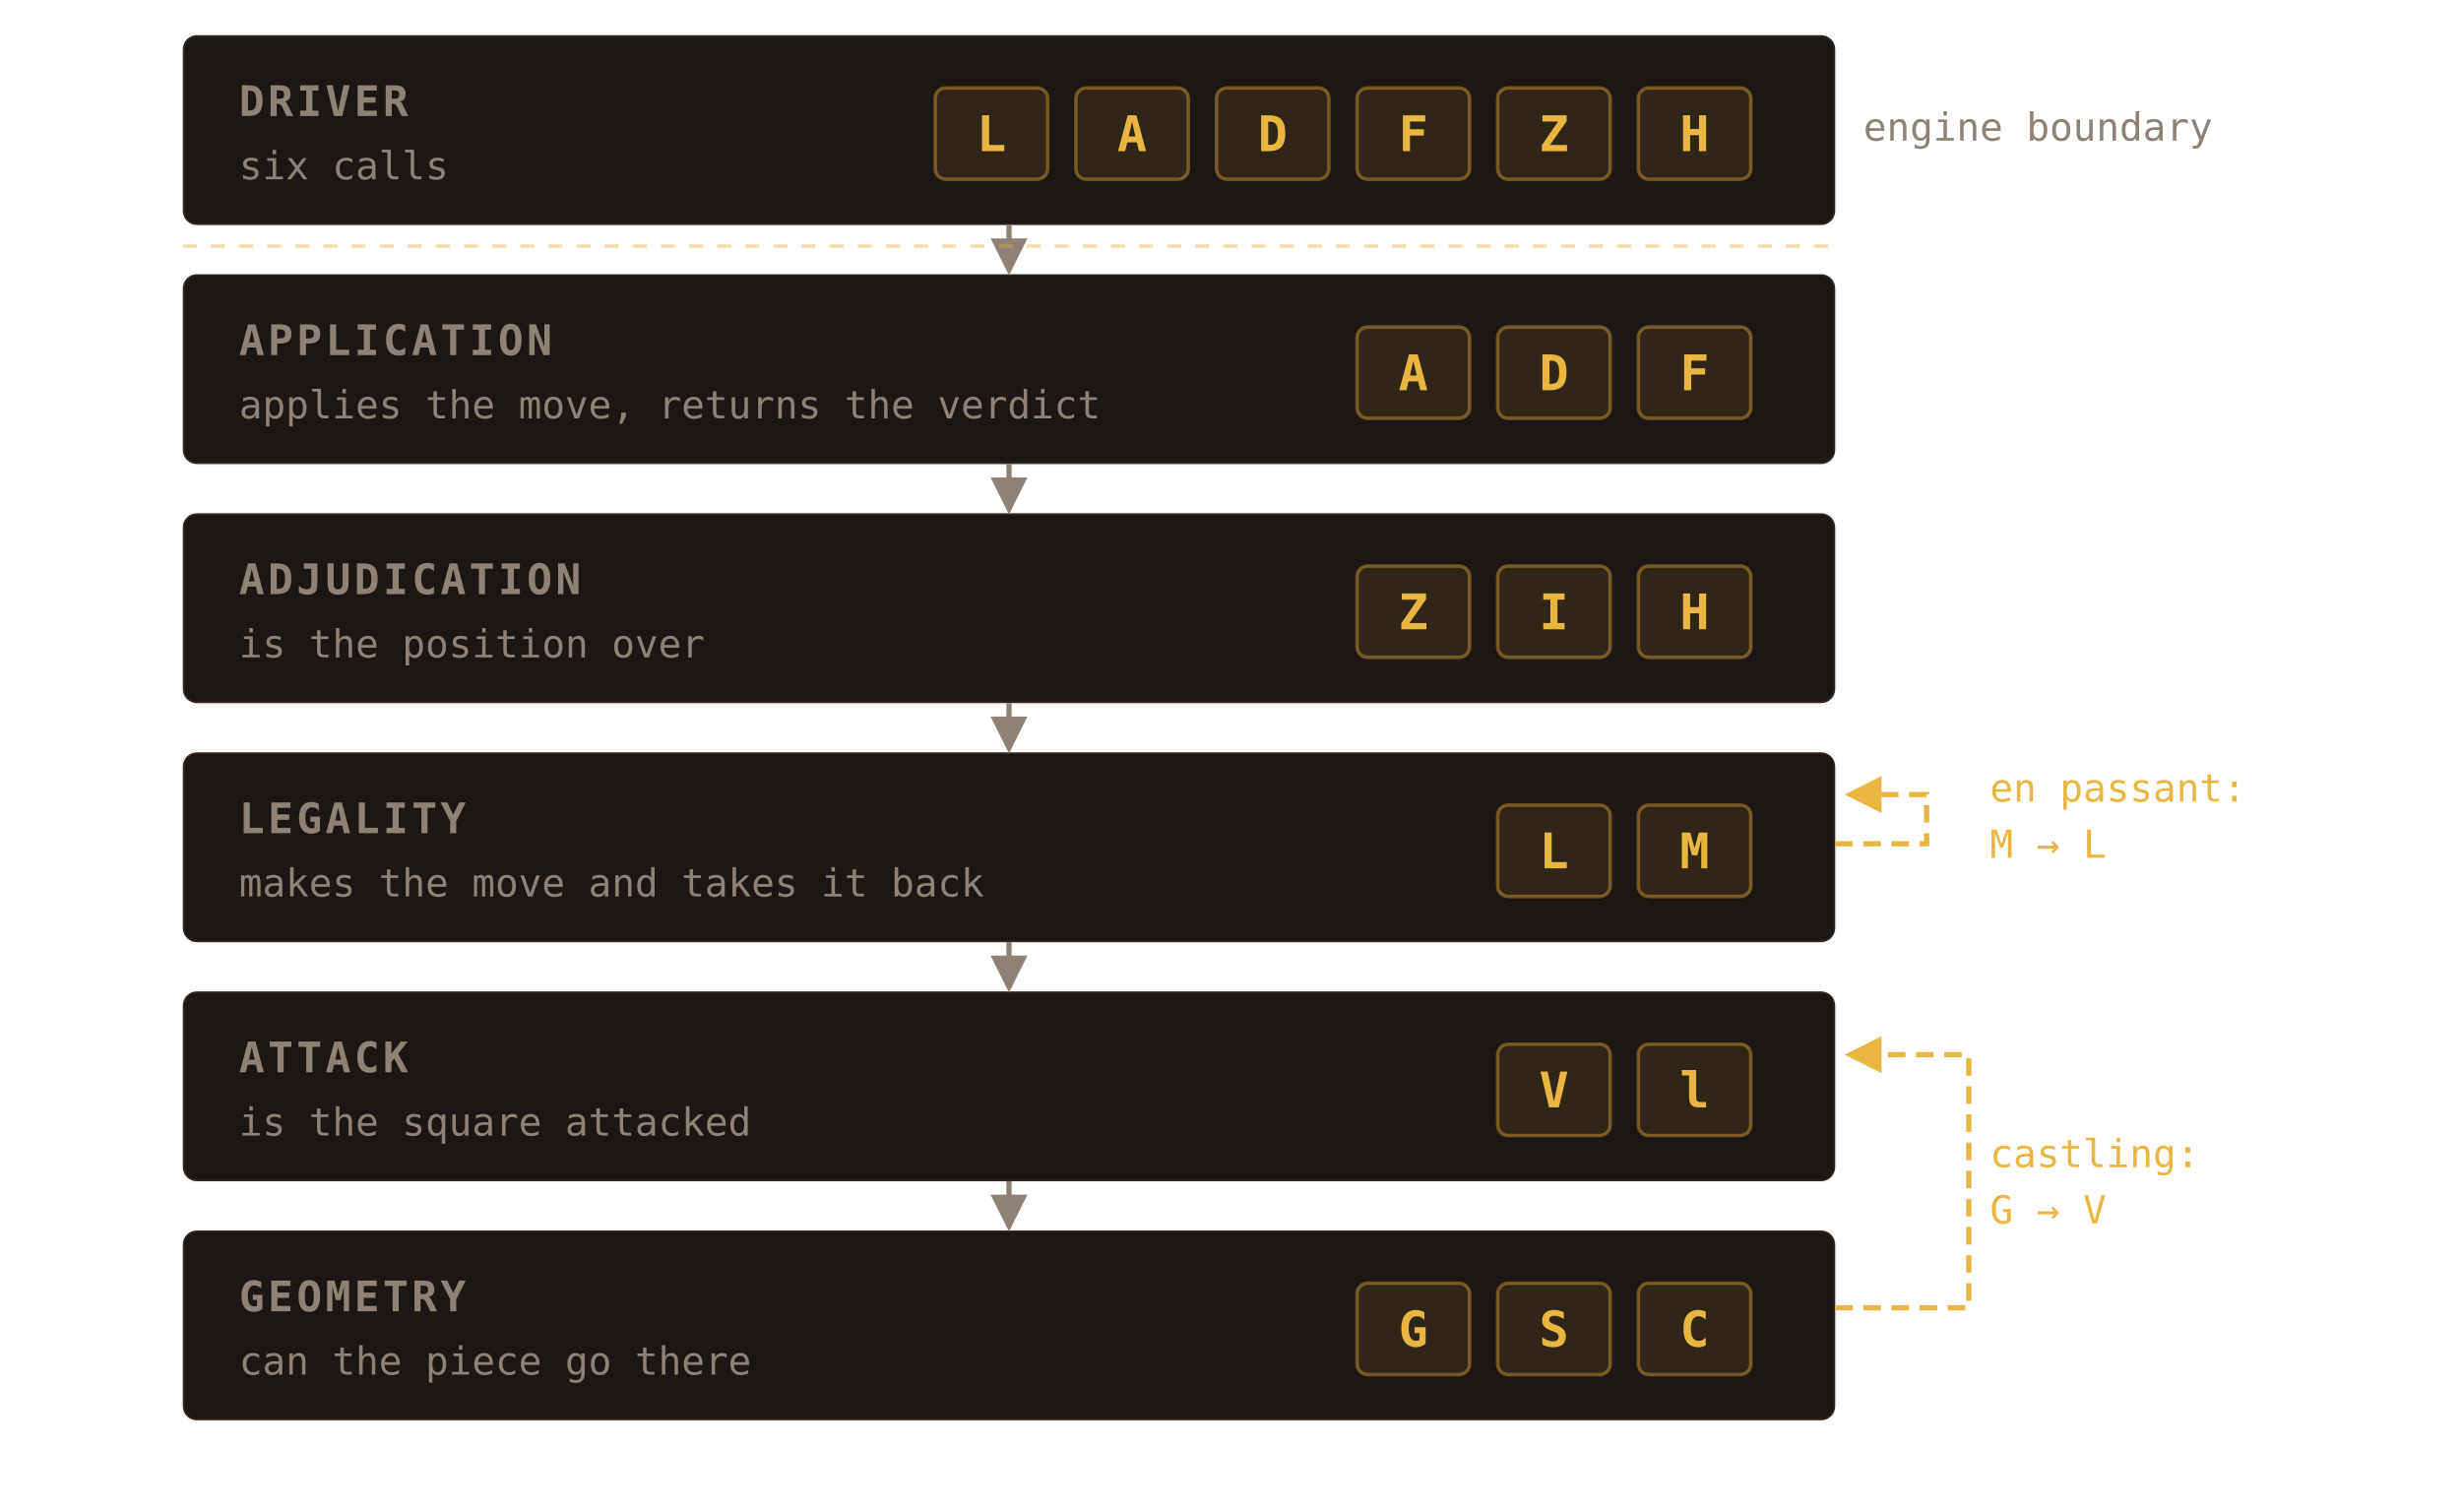
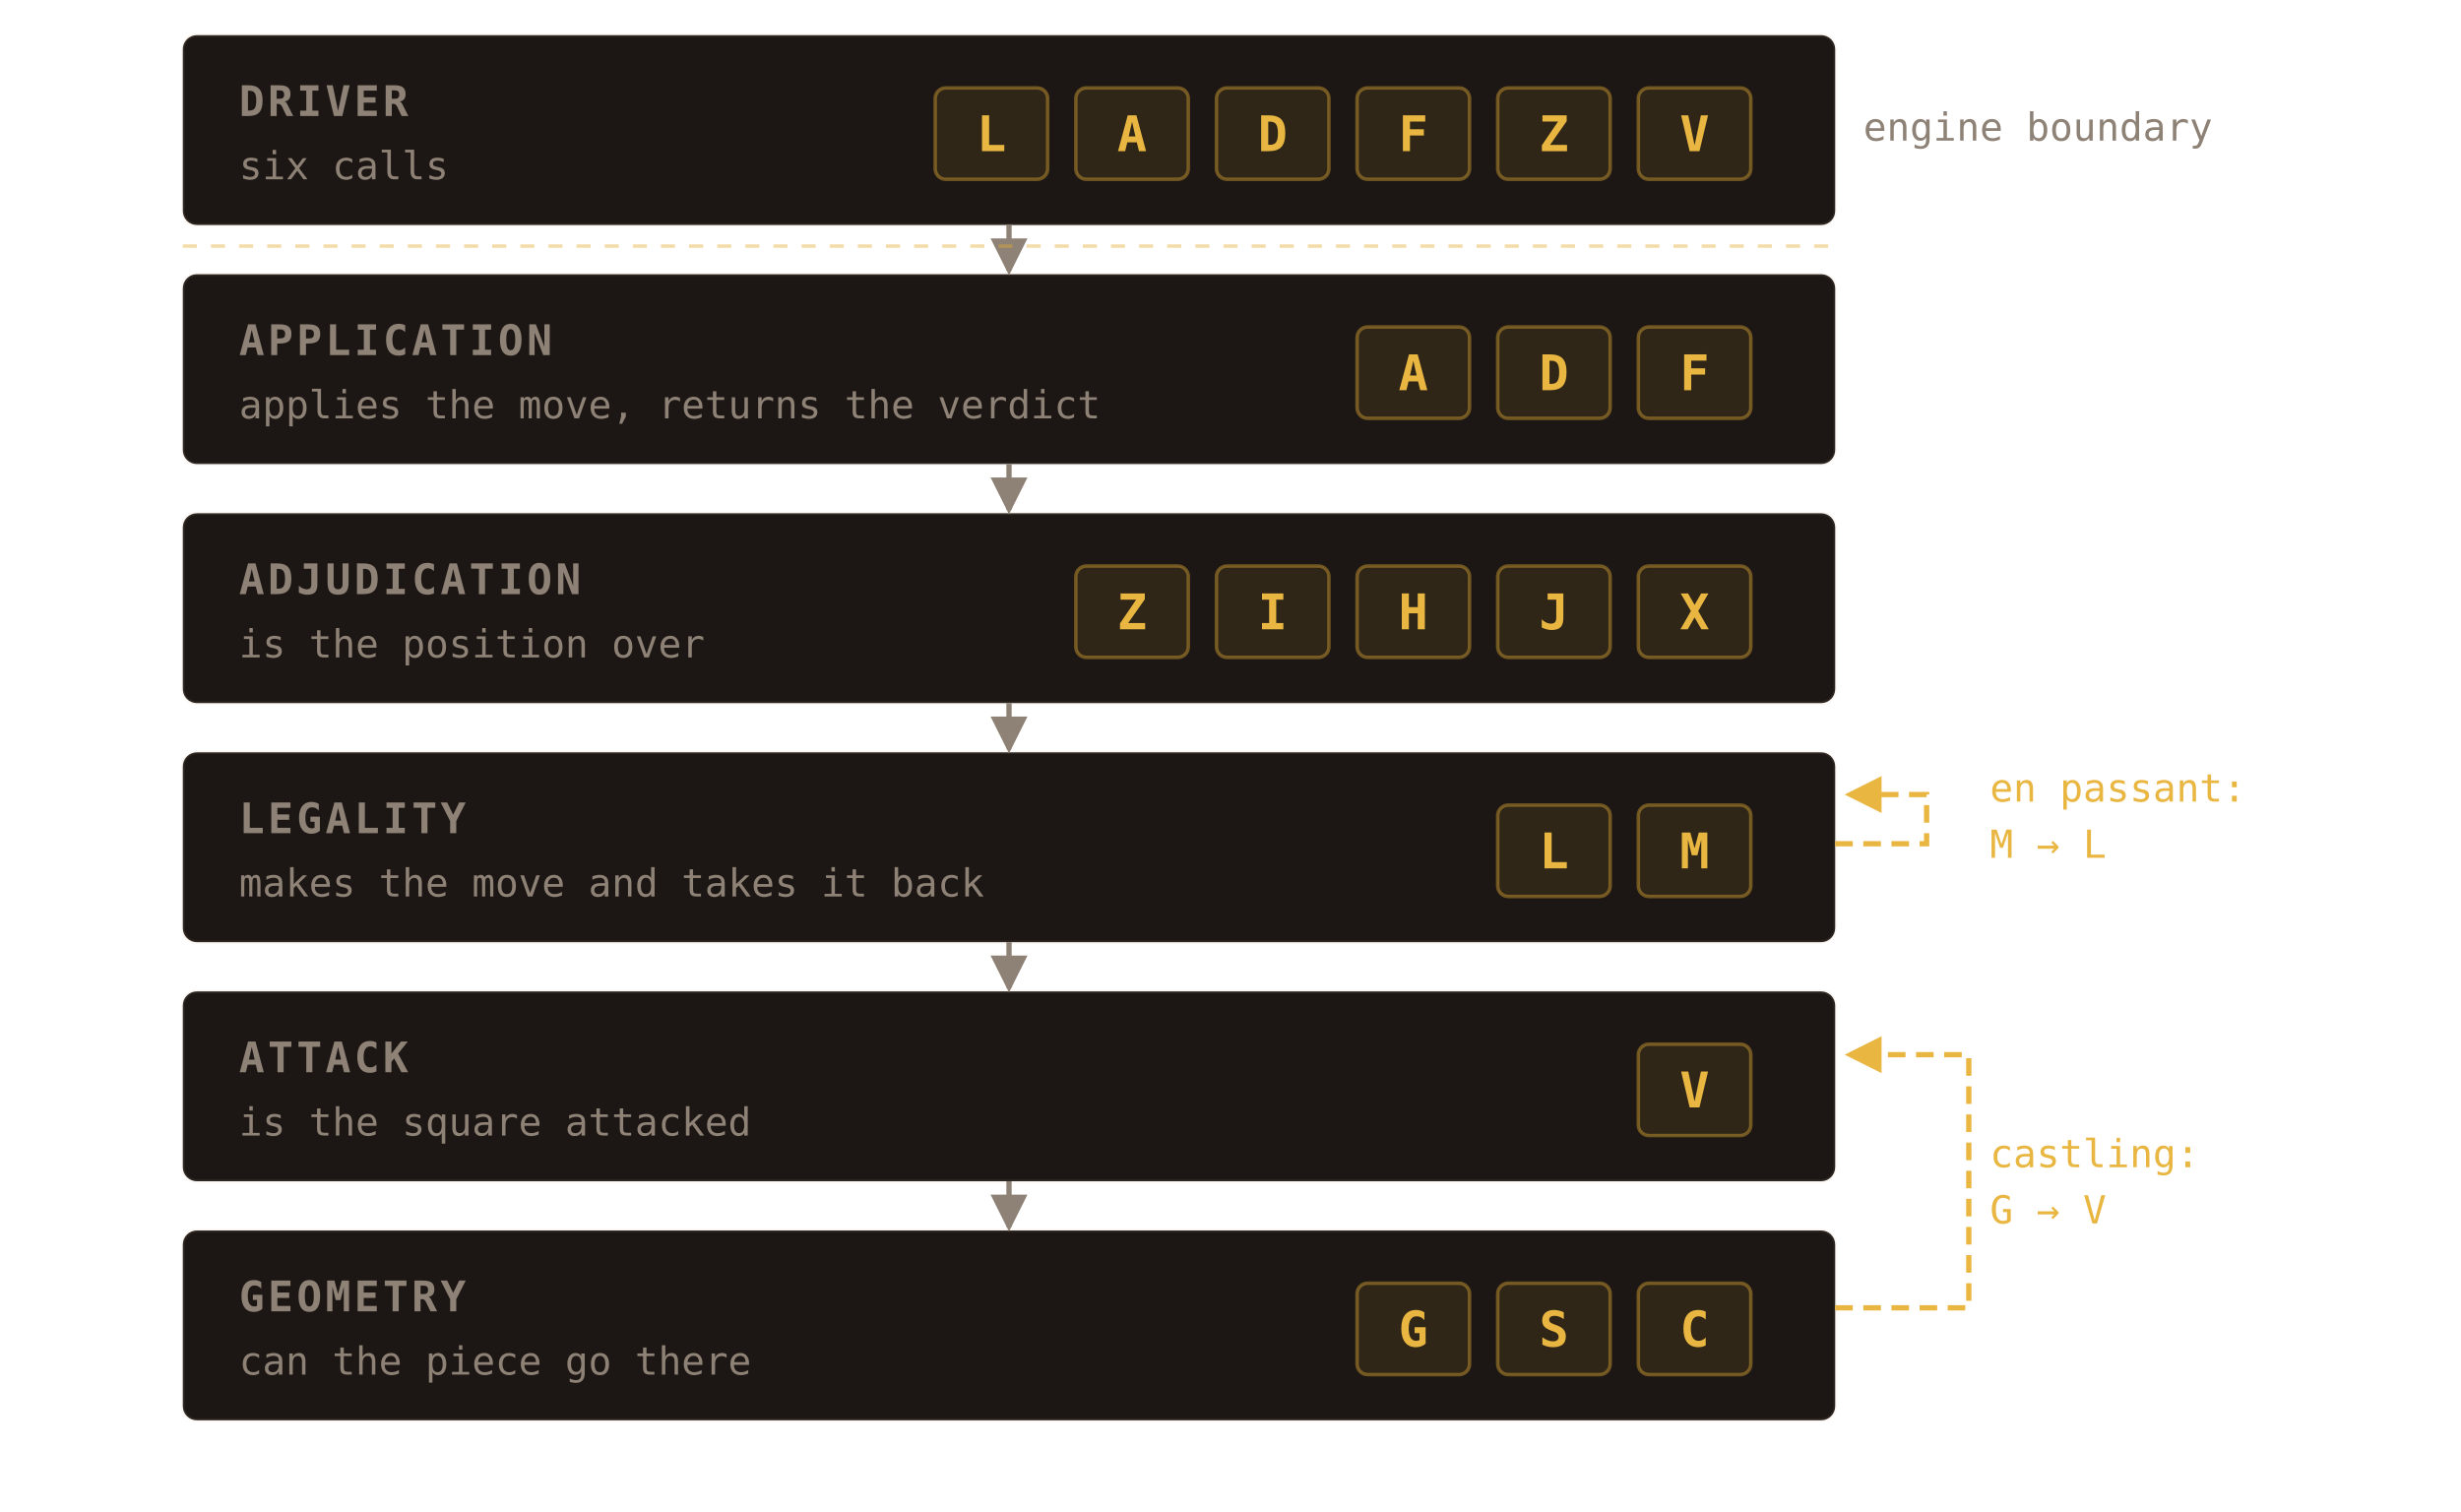
- <svg xmlns="http://www.w3.org/2000/svg" viewBox="0 0 700 430" width="700" height="430" role="img" aria-label="The engine's layer map: six layers from geometry to the driver, and two exceptional calls">
+ <svg xmlns="http://www.w3.org/2000/svg" viewBox="0 0 700 430" width="700" height="430" role="img" aria-label="The engine layer map: six layers from geometry to the driver, and two exceptional calls">
  <style>
.fl-bd{fill:#1c1714;stroke:rgba(214,178,140,.10);stroke-width:1}
.fl-dv{fill:none;stroke:rgba(227,173,53,.42);stroke-width:1;stroke-dasharray:4 4}
.fl-lb{font:600 12px ui-monospace,'SF Mono',Menlo,Consolas,monospace;fill:#8e8175;letter-spacing:.08em}
.fl-cp{fill:rgba(227,173,53,.10);stroke:rgba(227,173,53,.42);stroke-width:1}
.fl-ct{font:700 14px ui-monospace,'SF Mono',Menlo,Consolas,monospace;fill:#e8b641}
.fl-ar{fill:none;stroke:#8e8175;stroke-width:1.5}
.fl-ex{fill:none;stroke:#e8b641;stroke-width:1.5;stroke-dasharray:5 3}
.fl-nt{font:400 11px ui-monospace,'SF Mono',Menlo,Consolas,monospace;fill:#e8b641}
.fl-sb{font:400 11px ui-monospace,'SF Mono',Menlo,Consolas,monospace;fill:#8e8175}
</style>
  <defs>
    <marker id="fl-h" viewBox="0 0 8 8" refX="7" refY="4" markerWidth="7" markerHeight="7" orient="auto">
      <path d="M0 0 8 4 0 8z" fill="#8e8175" />
    </marker>
    <marker id="fl-g" viewBox="0 0 8 8" refX="7" refY="4" markerWidth="7" markerHeight="7" orient="auto">
      <path d="M0 0 8 4 0 8z" fill="#e8b641" />
    </marker>
  </defs>
  <rect class="fl-bd" x="52" y="10" width="470" height="54" rx="4" />
  <text class="fl-lb" x="68" y="33">DRIVER</text>
  <text class="fl-sb" x="68" y="51">six calls</text>
  <rect class="fl-cp" x="266" y="25" width="32" height="26" rx="3" />
  <text class="fl-ct" x="282" y="43" text-anchor="middle">L</text>
  <rect class="fl-cp" x="306" y="25" width="32" height="26" rx="3" />
  <text class="fl-ct" x="322" y="43" text-anchor="middle">A</text>
  <rect class="fl-cp" x="346" y="25" width="32" height="26" rx="3" />
  <text class="fl-ct" x="362" y="43" text-anchor="middle">D</text>
  <rect class="fl-cp" x="386" y="25" width="32" height="26" rx="3" />
  <text class="fl-ct" x="402" y="43" text-anchor="middle">F</text>
  <rect class="fl-cp" x="426" y="25" width="32" height="26" rx="3" />
  <text class="fl-ct" x="442" y="43" text-anchor="middle">Z</text>
  <rect class="fl-cp" x="466" y="25" width="32" height="26" rx="3" />
-   <text class="fl-ct" x="482" y="43" text-anchor="middle">H</text>
+   <text class="fl-ct" x="482" y="43" text-anchor="middle">V</text>
  <rect class="fl-bd" x="52" y="78" width="470" height="54" rx="4" />
  <text class="fl-lb" x="68" y="101">APPLICATION</text>
  <text class="fl-sb" x="68" y="119">applies the move, returns the verdict</text>
  <rect class="fl-cp" x="386" y="93" width="32" height="26" rx="3" />
  <text class="fl-ct" x="402" y="111" text-anchor="middle">A</text>
  <rect class="fl-cp" x="426" y="93" width="32" height="26" rx="3" />
  <text class="fl-ct" x="442" y="111" text-anchor="middle">D</text>
  <rect class="fl-cp" x="466" y="93" width="32" height="26" rx="3" />
  <text class="fl-ct" x="482" y="111" text-anchor="middle">F</text>
  <rect class="fl-bd" x="52" y="146" width="470" height="54" rx="4" />
  <text class="fl-lb" x="68" y="169">ADJUDICATION</text>
  <text class="fl-sb" x="68" y="187">is the position over</text>
+   <rect class="fl-cp" x="306" y="161" width="32" height="26" rx="3" />
+   <text class="fl-ct" x="322" y="179" text-anchor="middle">Z</text>
+   <rect class="fl-cp" x="346" y="161" width="32" height="26" rx="3" />
+   <text class="fl-ct" x="362" y="179" text-anchor="middle">I</text>
  <rect class="fl-cp" x="386" y="161" width="32" height="26" rx="3" />
-   <text class="fl-ct" x="402" y="179" text-anchor="middle">Z</text>
+   <text class="fl-ct" x="402" y="179" text-anchor="middle">H</text>
  <rect class="fl-cp" x="426" y="161" width="32" height="26" rx="3" />
-   <text class="fl-ct" x="442" y="179" text-anchor="middle">I</text>
+   <text class="fl-ct" x="442" y="179" text-anchor="middle">J</text>
  <rect class="fl-cp" x="466" y="161" width="32" height="26" rx="3" />
-   <text class="fl-ct" x="482" y="179" text-anchor="middle">H</text>
+   <text class="fl-ct" x="482" y="179" text-anchor="middle">X</text>
  <rect class="fl-bd" x="52" y="214" width="470" height="54" rx="4" />
  <text class="fl-lb" x="68" y="237">LEGALITY</text>
  <text class="fl-sb" x="68" y="255">makes the move and takes it back</text>
  <rect class="fl-cp" x="426" y="229" width="32" height="26" rx="3" />
  <text class="fl-ct" x="442" y="247" text-anchor="middle">L</text>
  <rect class="fl-cp" x="466" y="229" width="32" height="26" rx="3" />
  <text class="fl-ct" x="482" y="247" text-anchor="middle">M</text>
  <rect class="fl-bd" x="52" y="282" width="470" height="54" rx="4" />
  <text class="fl-lb" x="68" y="305">ATTACK</text>
  <text class="fl-sb" x="68" y="323">is the square attacked</text>
-   <rect class="fl-cp" x="426" y="297" width="32" height="26" rx="3" />
-   <text class="fl-ct" x="442" y="315" text-anchor="middle">V</text>
  <rect class="fl-cp" x="466" y="297" width="32" height="26" rx="3" />
-   <text class="fl-ct" x="482" y="315" text-anchor="middle">l</text>
+   <text class="fl-ct" x="482" y="315" text-anchor="middle">V</text>
  <rect class="fl-bd" x="52" y="350" width="470" height="54" rx="4" />
  <text class="fl-lb" x="68" y="373">GEOMETRY</text>
  <text class="fl-sb" x="68" y="391">can the piece go there</text>
  <rect class="fl-cp" x="386" y="365" width="32" height="26" rx="3" />
  <text class="fl-ct" x="402" y="383" text-anchor="middle">G</text>
  <rect class="fl-cp" x="426" y="365" width="32" height="26" rx="3" />
  <text class="fl-ct" x="442" y="383" text-anchor="middle">S</text>
  <rect class="fl-cp" x="466" y="365" width="32" height="26" rx="3" />
  <text class="fl-ct" x="482" y="383" text-anchor="middle">C</text>
  <path class="fl-ar" d="M287 64 287 77" marker-end="url(#fl-h)" />
  <path class="fl-ar" d="M287 132 287 145" marker-end="url(#fl-h)" />
  <path class="fl-ar" d="M287 200 287 213" marker-end="url(#fl-h)" />
  <path class="fl-ar" d="M287 268 287 281" marker-end="url(#fl-h)" />
  <path class="fl-ar" d="M287 336 287 349" marker-end="url(#fl-h)" />
  <path class="fl-dv" d="M52 70 522 70" />
  <text class="fl-sb" x="530" y="40">engine boundary</text>
  <path class="fl-ex" d="M522 372 560 372 560 300 526 300" marker-end="url(#fl-g)" />
  <text class="fl-nt" x="566" y="332">castling:</text>
  <text class="fl-nt" x="566" y="348">G → V</text>
  <path class="fl-ex" d="M522 240 548 240 548 226 526 226" marker-end="url(#fl-g)" />
  <text class="fl-nt" x="566" y="228">en passant:</text>
  <text class="fl-nt" x="566" y="244">M → L</text>
</svg>
